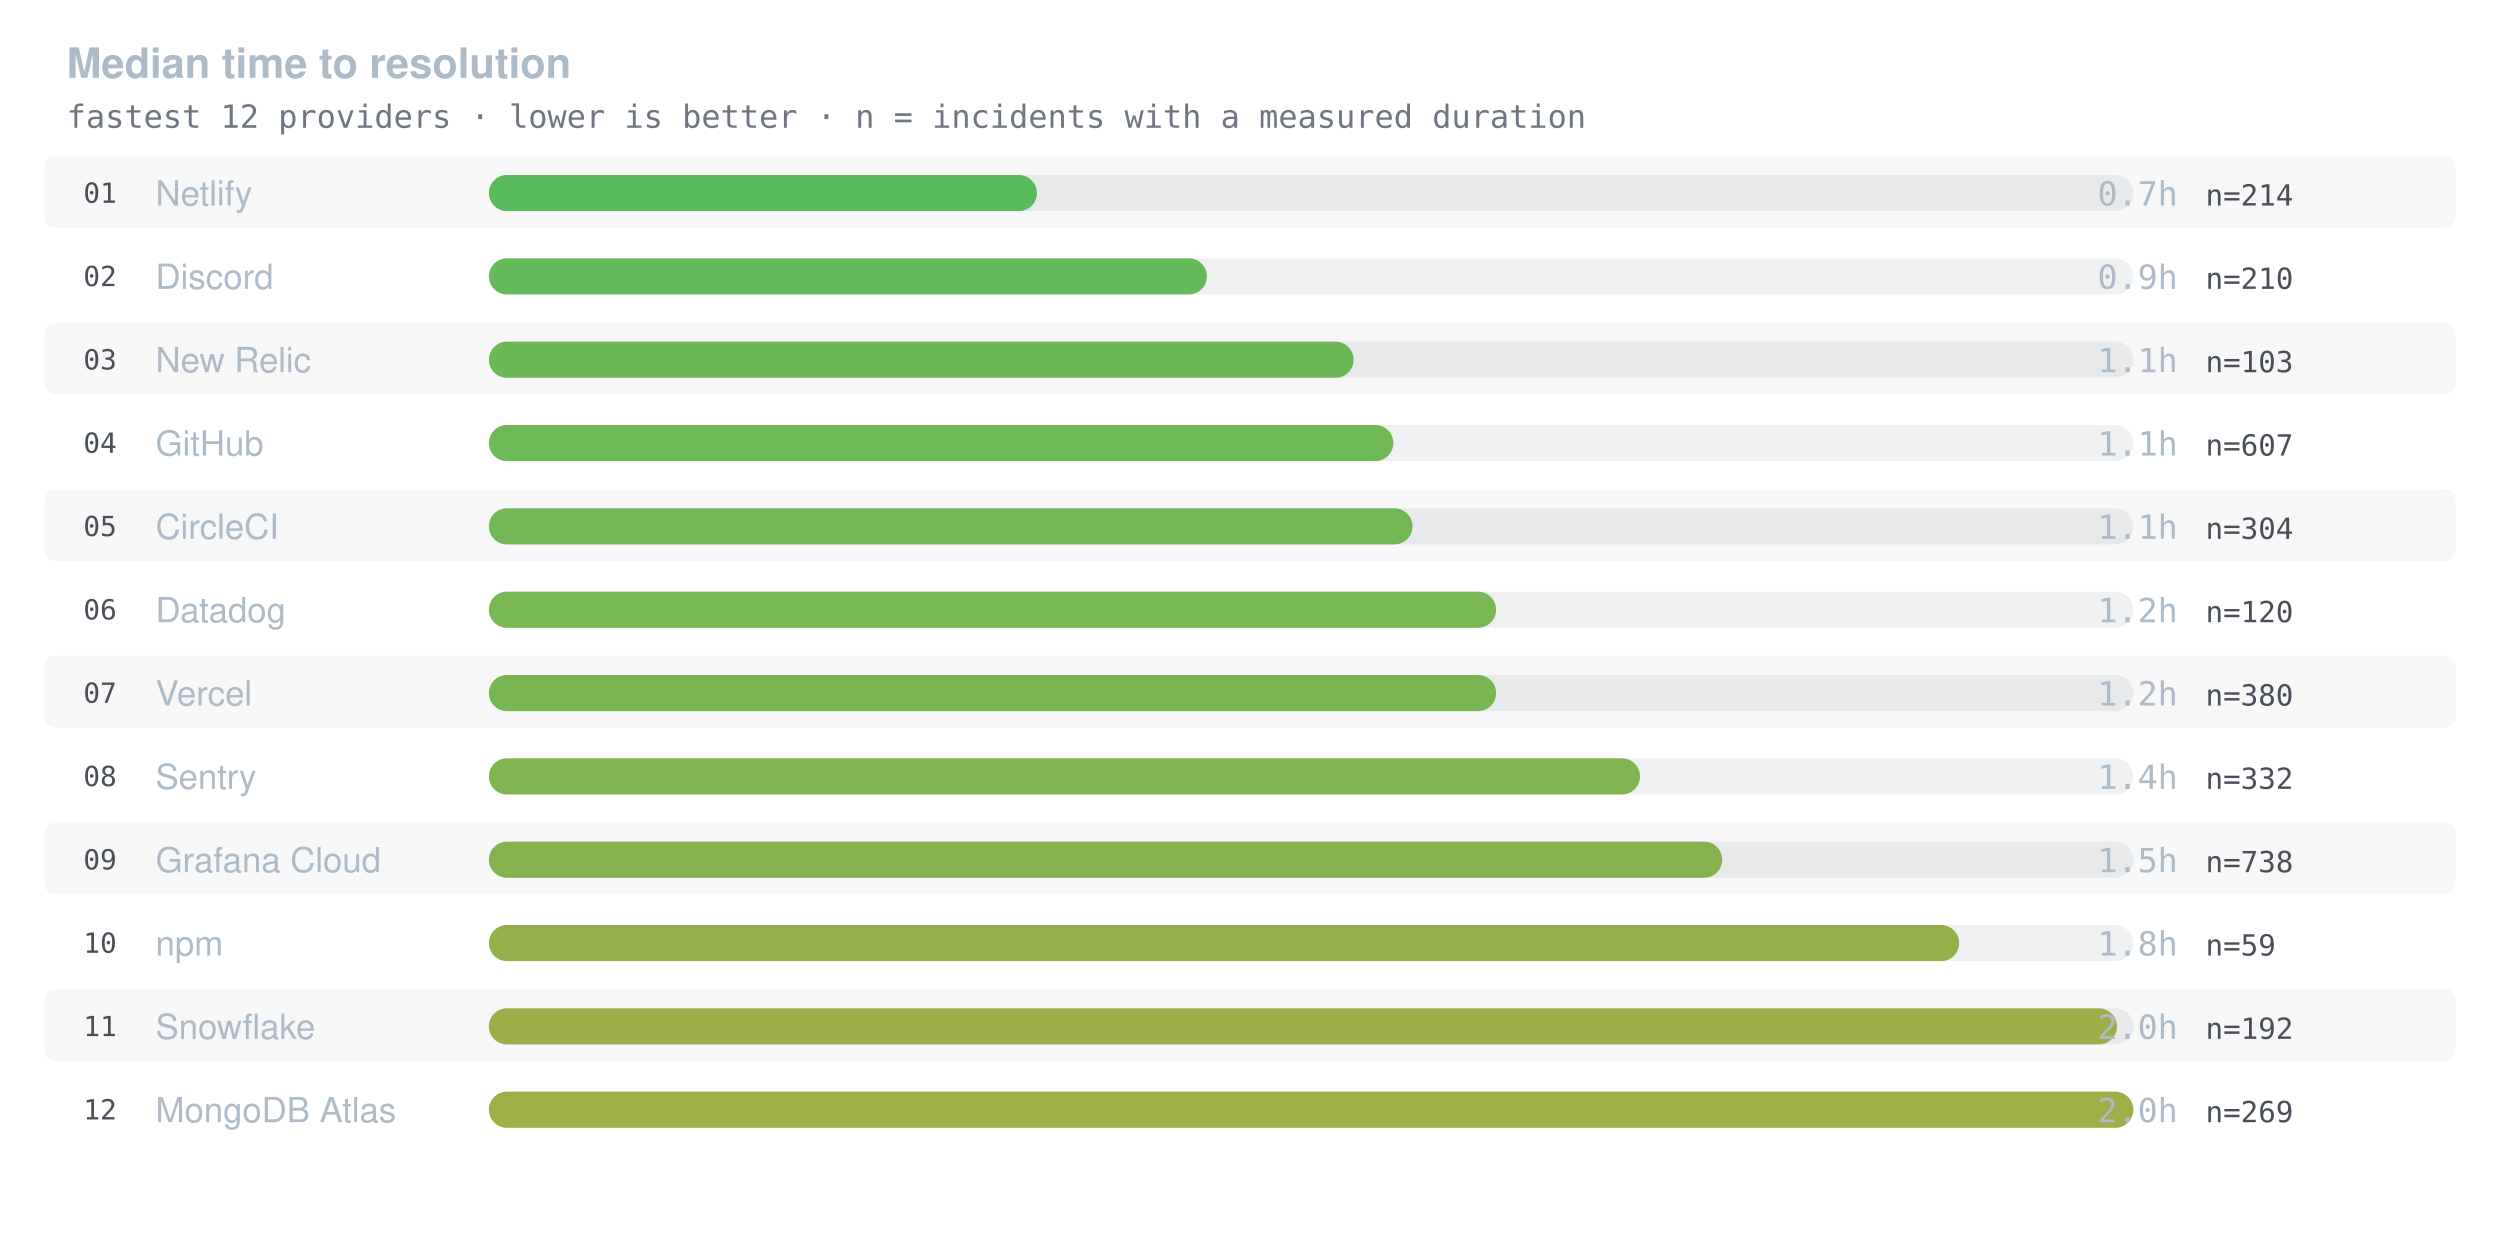
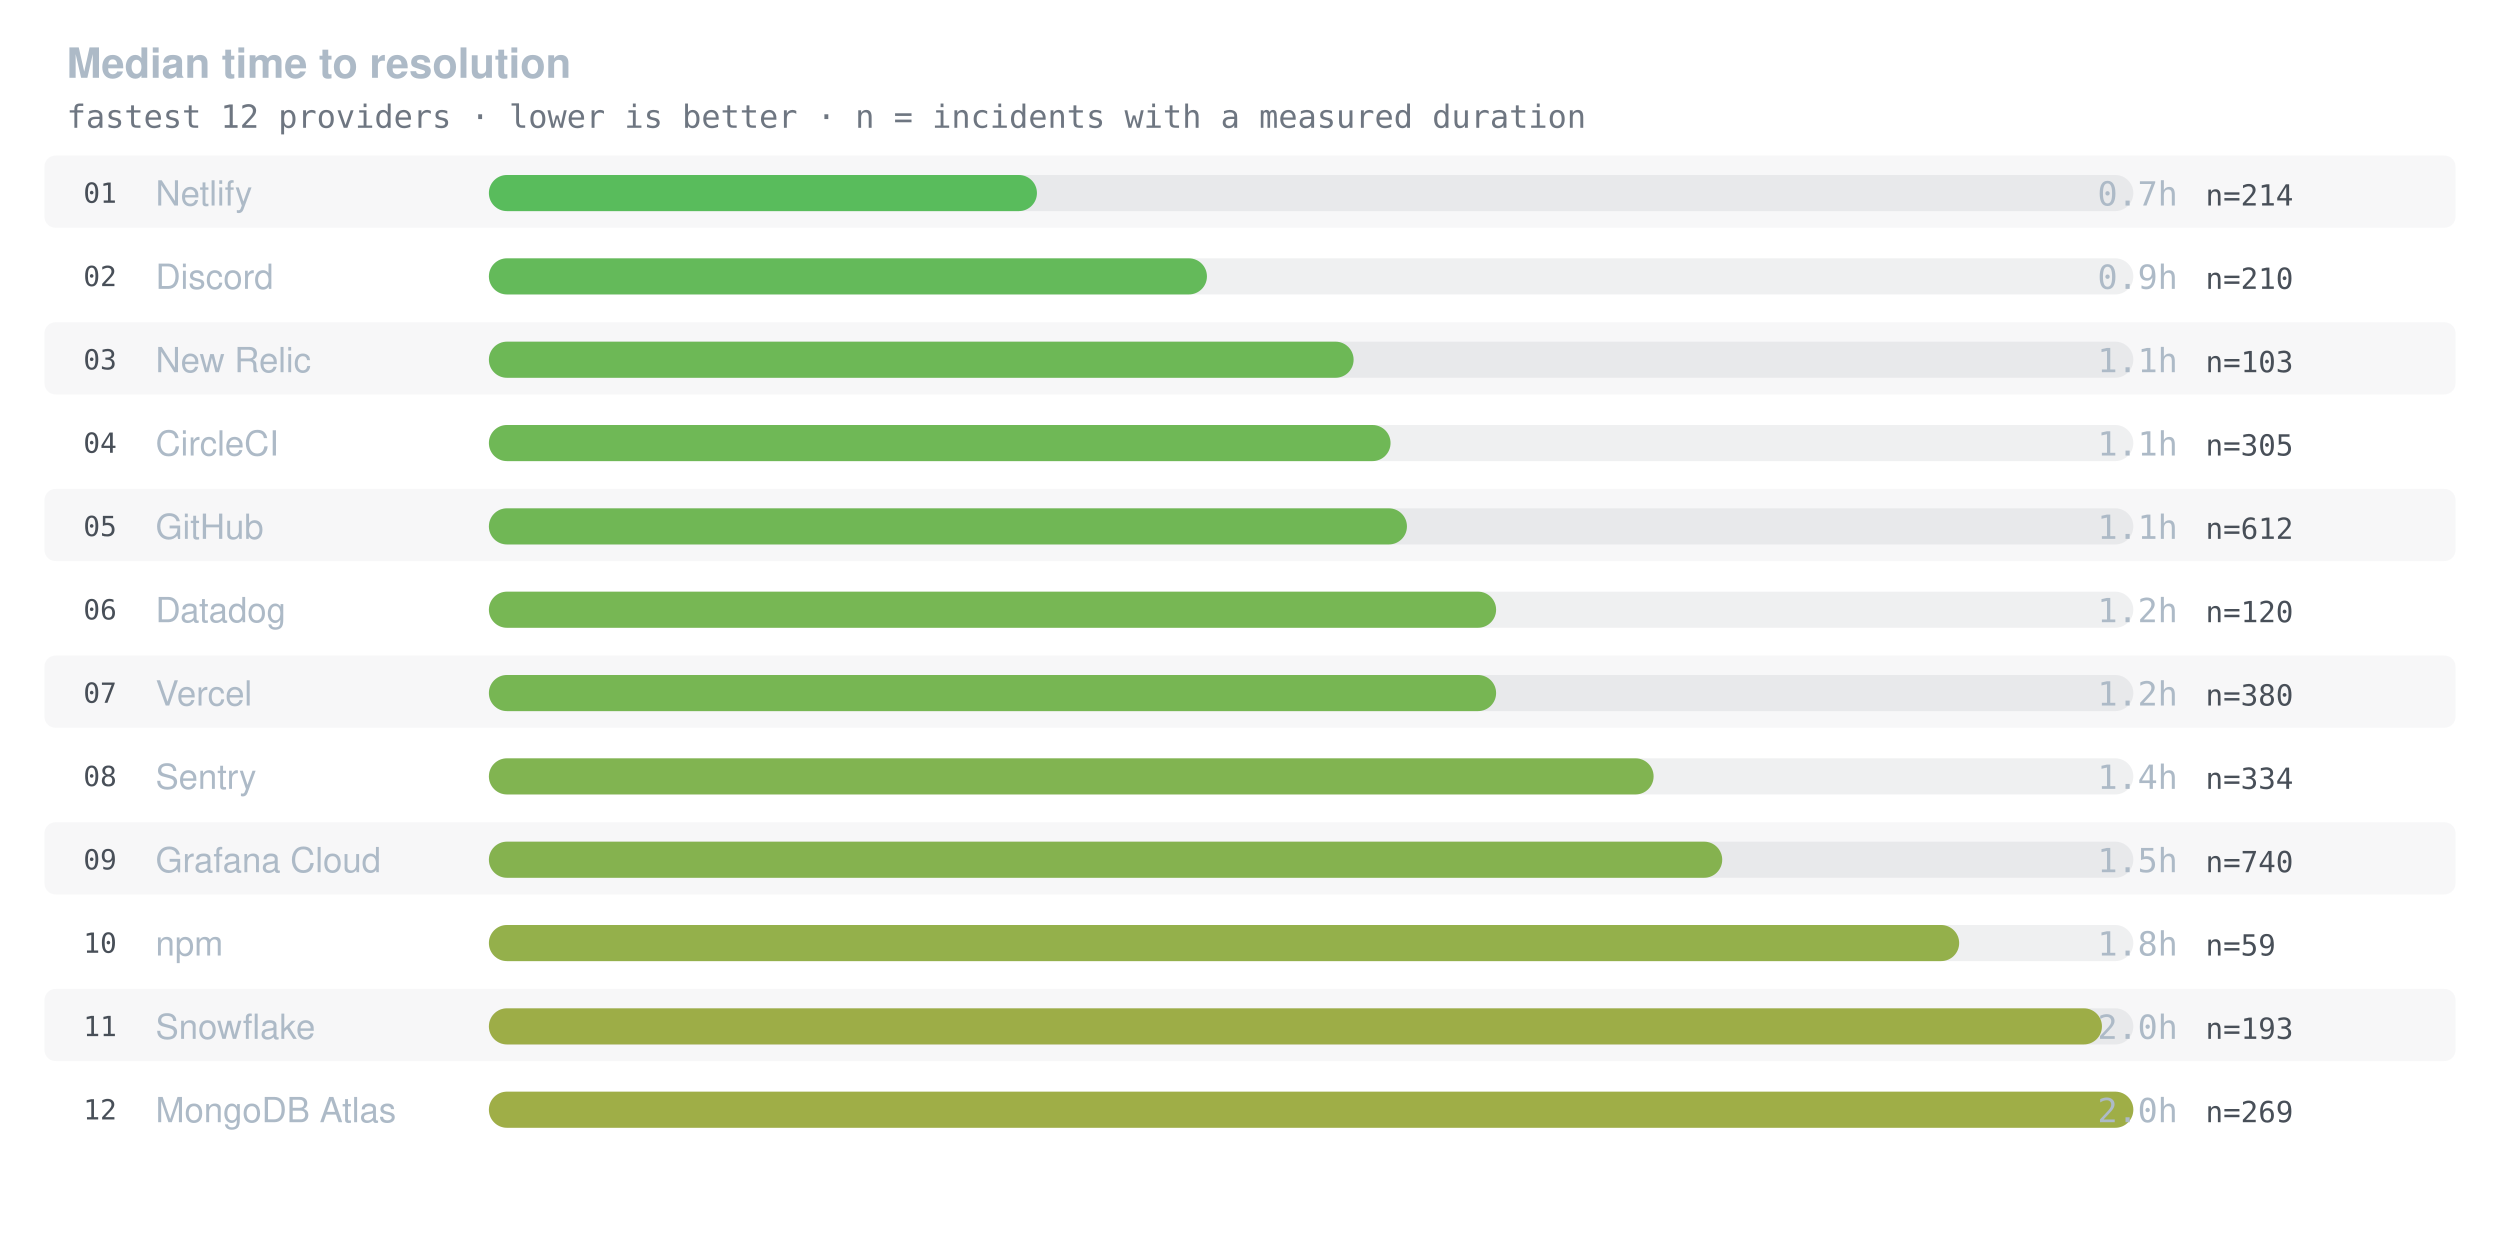
<svg xmlns="http://www.w3.org/2000/svg" viewBox="0 0 900 444" width="900" height="444" role="img">
  <text x="24" y="28" fill="#adbac7" font-size="15" font-family="-apple-system,BlinkMacSystemFont,Segoe UI,Helvetica,Arial,sans-serif" font-weight="600">Median time to resolution</text>
  <text x="24" y="46" fill="#6e7681" font-size="11.5" font-family="ui-monospace,SFMono-Regular,Menlo,Consolas,monospace">fastest 12 providers · lower is better · n = incidents with a measured duration</text>
  <rect x="16" y="56" width="868" height="26" rx="4" fill="#6e7681" opacity="0.055" />
  <text x="30" y="73" fill="#484f58" font-size="10" font-family="ui-monospace,SFMono-Regular,Menlo,Consolas,monospace">01</text>
  <text x="56" y="74" fill="#adbac7" font-size="12.5" font-family="-apple-system,BlinkMacSystemFont,Segoe UI,Helvetica,Arial,sans-serif">Netlify</text>
  <rect x="176" y="63" width="592" height="13" rx="6.5" fill="#6e7681" opacity="0.11" />
  <rect x="176" y="63" width="197.3" height="13" rx="6.5" fill="#49b74d" opacity="0.9" />
  <text x="784" y="74" fill="#adbac7" font-size="12" font-family="ui-monospace,SFMono-Regular,Menlo,Consolas,monospace" text-anchor="end">0.7h</text>
  <text x="794" y="74" fill="#484f58" font-size="10.5" font-family="ui-monospace,SFMono-Regular,Menlo,Consolas,monospace">n=214</text>
  <text x="30" y="103" fill="#484f58" font-size="10" font-family="ui-monospace,SFMono-Regular,Menlo,Consolas,monospace">02</text>
  <text x="56" y="104" fill="#adbac7" font-size="12.5" font-family="-apple-system,BlinkMacSystemFont,Segoe UI,Helvetica,Arial,sans-serif">Discord</text>
  <rect x="176" y="93" width="592" height="13" rx="6.5" fill="#6e7681" opacity="0.11" />
  <rect x="176" y="93" width="258.5" height="13" rx="6.5" fill="#55b449" opacity="0.9" />
  <text x="784" y="104" fill="#adbac7" font-size="12" font-family="ui-monospace,SFMono-Regular,Menlo,Consolas,monospace" text-anchor="end">0.9h</text>
  <text x="794" y="104" fill="#484f58" font-size="10.5" font-family="ui-monospace,SFMono-Regular,Menlo,Consolas,monospace">n=210</text>
  <rect x="16" y="116" width="868" height="26" rx="4" fill="#6e7681" opacity="0.055" />
  <text x="30" y="133" fill="#484f58" font-size="10" font-family="ui-monospace,SFMono-Regular,Menlo,Consolas,monospace">03</text>
  <text x="56" y="134" fill="#adbac7" font-size="12.5" font-family="-apple-system,BlinkMacSystemFont,Segoe UI,Helvetica,Arial,sans-serif">New Relic</text>
  <rect x="176" y="123" width="592" height="13" rx="6.5" fill="#6e7681" opacity="0.11" />
  <rect x="176" y="123" width="311.3" height="13" rx="6.5" fill="#5fb246" opacity="0.9" />
  <text x="784" y="134" fill="#adbac7" font-size="12" font-family="ui-monospace,SFMono-Regular,Menlo,Consolas,monospace" text-anchor="end">1.1h</text>
  <text x="794" y="134" fill="#484f58" font-size="10.5" font-family="ui-monospace,SFMono-Regular,Menlo,Consolas,monospace">n=103</text>
  <text x="30" y="163" fill="#484f58" font-size="10" font-family="ui-monospace,SFMono-Regular,Menlo,Consolas,monospace">04</text>
-   <text x="56" y="164" fill="#adbac7" font-size="12.5" font-family="-apple-system,BlinkMacSystemFont,Segoe UI,Helvetica,Arial,sans-serif">GitHub</text>
+   <text x="56" y="164" fill="#adbac7" font-size="12.5" font-family="-apple-system,BlinkMacSystemFont,Segoe UI,Helvetica,Arial,sans-serif">CircleCI</text>
  <rect x="176" y="153" width="592" height="13" rx="6.5" fill="#6e7681" opacity="0.11" />
-   <rect x="176" y="153" width="325.6" height="13" rx="6.5" fill="#62b145" opacity="0.9" />
+   <rect x="176" y="153" width="324.6" height="13" rx="6.5" fill="#62b145" opacity="0.9" />
  <text x="784" y="164" fill="#adbac7" font-size="12" font-family="ui-monospace,SFMono-Regular,Menlo,Consolas,monospace" text-anchor="end">1.1h</text>
-   <text x="794" y="164" fill="#484f58" font-size="10.5" font-family="ui-monospace,SFMono-Regular,Menlo,Consolas,monospace">n=607</text>
+   <text x="794" y="164" fill="#484f58" font-size="10.5" font-family="ui-monospace,SFMono-Regular,Menlo,Consolas,monospace">n=305</text>
  <rect x="16" y="176" width="868" height="26" rx="4" fill="#6e7681" opacity="0.055" />
  <text x="30" y="193" fill="#484f58" font-size="10" font-family="ui-monospace,SFMono-Regular,Menlo,Consolas,monospace">05</text>
-   <text x="56" y="194" fill="#adbac7" font-size="12.5" font-family="-apple-system,BlinkMacSystemFont,Segoe UI,Helvetica,Arial,sans-serif">CircleCI</text>
+   <text x="56" y="194" fill="#adbac7" font-size="12.5" font-family="-apple-system,BlinkMacSystemFont,Segoe UI,Helvetica,Arial,sans-serif">GitHub</text>
  <rect x="176" y="183" width="592" height="13" rx="6.5" fill="#6e7681" opacity="0.11" />
-   <rect x="176" y="183" width="332.5" height="13" rx="6.5" fill="#64b145" opacity="0.9" />
+   <rect x="176" y="183" width="330.5" height="13" rx="6.5" fill="#63b145" opacity="0.9" />
  <text x="784" y="194" fill="#adbac7" font-size="12" font-family="ui-monospace,SFMono-Regular,Menlo,Consolas,monospace" text-anchor="end">1.1h</text>
-   <text x="794" y="194" fill="#484f58" font-size="10.5" font-family="ui-monospace,SFMono-Regular,Menlo,Consolas,monospace">n=304</text>
+   <text x="794" y="194" fill="#484f58" font-size="10.5" font-family="ui-monospace,SFMono-Regular,Menlo,Consolas,monospace">n=612</text>
  <text x="30" y="223" fill="#484f58" font-size="10" font-family="ui-monospace,SFMono-Regular,Menlo,Consolas,monospace">06</text>
  <text x="56" y="224" fill="#adbac7" font-size="12.5" font-family="-apple-system,BlinkMacSystemFont,Segoe UI,Helvetica,Arial,sans-serif">Datadog</text>
  <rect x="176" y="213" width="592" height="13" rx="6.5" fill="#6e7681" opacity="0.11" />
  <rect x="176" y="213" width="362.6" height="13" rx="6.5" fill="#6ab043" opacity="0.9" />
  <text x="784" y="224" fill="#adbac7" font-size="12" font-family="ui-monospace,SFMono-Regular,Menlo,Consolas,monospace" text-anchor="end">1.2h</text>
  <text x="794" y="224" fill="#484f58" font-size="10.5" font-family="ui-monospace,SFMono-Regular,Menlo,Consolas,monospace">n=120</text>
  <rect x="16" y="236" width="868" height="26" rx="4" fill="#6e7681" opacity="0.055" />
  <text x="30" y="253" fill="#484f58" font-size="10" font-family="ui-monospace,SFMono-Regular,Menlo,Consolas,monospace">07</text>
  <text x="56" y="254" fill="#adbac7" font-size="12.5" font-family="-apple-system,BlinkMacSystemFont,Segoe UI,Helvetica,Arial,sans-serif">Vercel</text>
  <rect x="176" y="243" width="592" height="13" rx="6.5" fill="#6e7681" opacity="0.11" />
  <rect x="176" y="243" width="362.6" height="13" rx="6.5" fill="#6ab043" opacity="0.9" />
  <text x="784" y="254" fill="#adbac7" font-size="12" font-family="ui-monospace,SFMono-Regular,Menlo,Consolas,monospace" text-anchor="end">1.2h</text>
  <text x="794" y="254" fill="#484f58" font-size="10.5" font-family="ui-monospace,SFMono-Regular,Menlo,Consolas,monospace">n=380</text>
  <text x="30" y="283" fill="#484f58" font-size="10" font-family="ui-monospace,SFMono-Regular,Menlo,Consolas,monospace">08</text>
  <text x="56" y="284" fill="#adbac7" font-size="12.5" font-family="-apple-system,BlinkMacSystemFont,Segoe UI,Helvetica,Arial,sans-serif">Sentry</text>
  <rect x="176" y="273" width="592" height="13" rx="6.5" fill="#6e7681" opacity="0.11" />
-   <rect x="176" y="273" width="414.4" height="13" rx="6.5" fill="#74ad3f" opacity="0.9" />
+   <rect x="176" y="273" width="419.3" height="13" rx="6.5" fill="#75ad3f" opacity="0.9" />
  <text x="784" y="284" fill="#adbac7" font-size="12" font-family="ui-monospace,SFMono-Regular,Menlo,Consolas,monospace" text-anchor="end">1.4h</text>
-   <text x="794" y="284" fill="#484f58" font-size="10.5" font-family="ui-monospace,SFMono-Regular,Menlo,Consolas,monospace">n=332</text>
+   <text x="794" y="284" fill="#484f58" font-size="10.5" font-family="ui-monospace,SFMono-Regular,Menlo,Consolas,monospace">n=334</text>
  <rect x="16" y="296" width="868" height="26" rx="4" fill="#6e7681" opacity="0.055" />
  <text x="30" y="313" fill="#484f58" font-size="10" font-family="ui-monospace,SFMono-Regular,Menlo,Consolas,monospace">09</text>
  <text x="56" y="314" fill="#adbac7" font-size="12.5" font-family="-apple-system,BlinkMacSystemFont,Segoe UI,Helvetica,Arial,sans-serif">Grafana Cloud</text>
  <rect x="176" y="303" width="592" height="13" rx="6.5" fill="#6e7681" opacity="0.11" />
  <rect x="176" y="303" width="444.0" height="13" rx="6.5" fill="#7aac3e" opacity="0.9" />
  <text x="784" y="314" fill="#adbac7" font-size="12" font-family="ui-monospace,SFMono-Regular,Menlo,Consolas,monospace" text-anchor="end">1.5h</text>
-   <text x="794" y="314" fill="#484f58" font-size="10.5" font-family="ui-monospace,SFMono-Regular,Menlo,Consolas,monospace">n=738</text>
+   <text x="794" y="314" fill="#484f58" font-size="10.5" font-family="ui-monospace,SFMono-Regular,Menlo,Consolas,monospace">n=740</text>
  <text x="30" y="343" fill="#484f58" font-size="10" font-family="ui-monospace,SFMono-Regular,Menlo,Consolas,monospace">10</text>
  <text x="56" y="344" fill="#adbac7" font-size="12.5" font-family="-apple-system,BlinkMacSystemFont,Segoe UI,Helvetica,Arial,sans-serif">npm</text>
  <rect x="176" y="333" width="592" height="13" rx="6.5" fill="#6e7681" opacity="0.11" />
  <rect x="176" y="333" width="529.3" height="13" rx="6.5" fill="#8ba938" opacity="0.9" />
  <text x="784" y="344" fill="#adbac7" font-size="12" font-family="ui-monospace,SFMono-Regular,Menlo,Consolas,monospace" text-anchor="end">1.8h</text>
  <text x="794" y="344" fill="#484f58" font-size="10.5" font-family="ui-monospace,SFMono-Regular,Menlo,Consolas,monospace">n=59</text>
  <rect x="16" y="356" width="868" height="26" rx="4" fill="#6e7681" opacity="0.055" />
  <text x="30" y="373" fill="#484f58" font-size="10" font-family="ui-monospace,SFMono-Regular,Menlo,Consolas,monospace">11</text>
  <text x="56" y="374" fill="#adbac7" font-size="12.5" font-family="-apple-system,BlinkMacSystemFont,Segoe UI,Helvetica,Arial,sans-serif">Snowflake</text>
  <rect x="176" y="363" width="592" height="13" rx="6.5" fill="#6e7681" opacity="0.11" />
-   <rect x="176" y="363" width="586.1" height="13" rx="6.5" fill="#96a635" opacity="0.9" />
+   <rect x="176" y="363" width="580.7" height="13" rx="6.5" fill="#95a635" opacity="0.9" />
  <text x="784" y="374" fill="#adbac7" font-size="12" font-family="ui-monospace,SFMono-Regular,Menlo,Consolas,monospace" text-anchor="end">2.0h</text>
-   <text x="794" y="374" fill="#484f58" font-size="10.5" font-family="ui-monospace,SFMono-Regular,Menlo,Consolas,monospace">n=192</text>
+   <text x="794" y="374" fill="#484f58" font-size="10.5" font-family="ui-monospace,SFMono-Regular,Menlo,Consolas,monospace">n=193</text>
  <text x="30" y="403" fill="#484f58" font-size="10" font-family="ui-monospace,SFMono-Regular,Menlo,Consolas,monospace">12</text>
  <text x="56" y="404" fill="#adbac7" font-size="12.5" font-family="-apple-system,BlinkMacSystemFont,Segoe UI,Helvetica,Arial,sans-serif">MongoDB Atlas</text>
  <rect x="176" y="393" width="592" height="13" rx="6.5" fill="#6e7681" opacity="0.11" />
  <rect x="176" y="393" width="592.0" height="13" rx="6.5" fill="#97a634" opacity="0.9" />
  <text x="784" y="404" fill="#adbac7" font-size="12" font-family="ui-monospace,SFMono-Regular,Menlo,Consolas,monospace" text-anchor="end">2.0h</text>
  <text x="794" y="404" fill="#484f58" font-size="10.5" font-family="ui-monospace,SFMono-Regular,Menlo,Consolas,monospace">n=269</text>
</svg>
